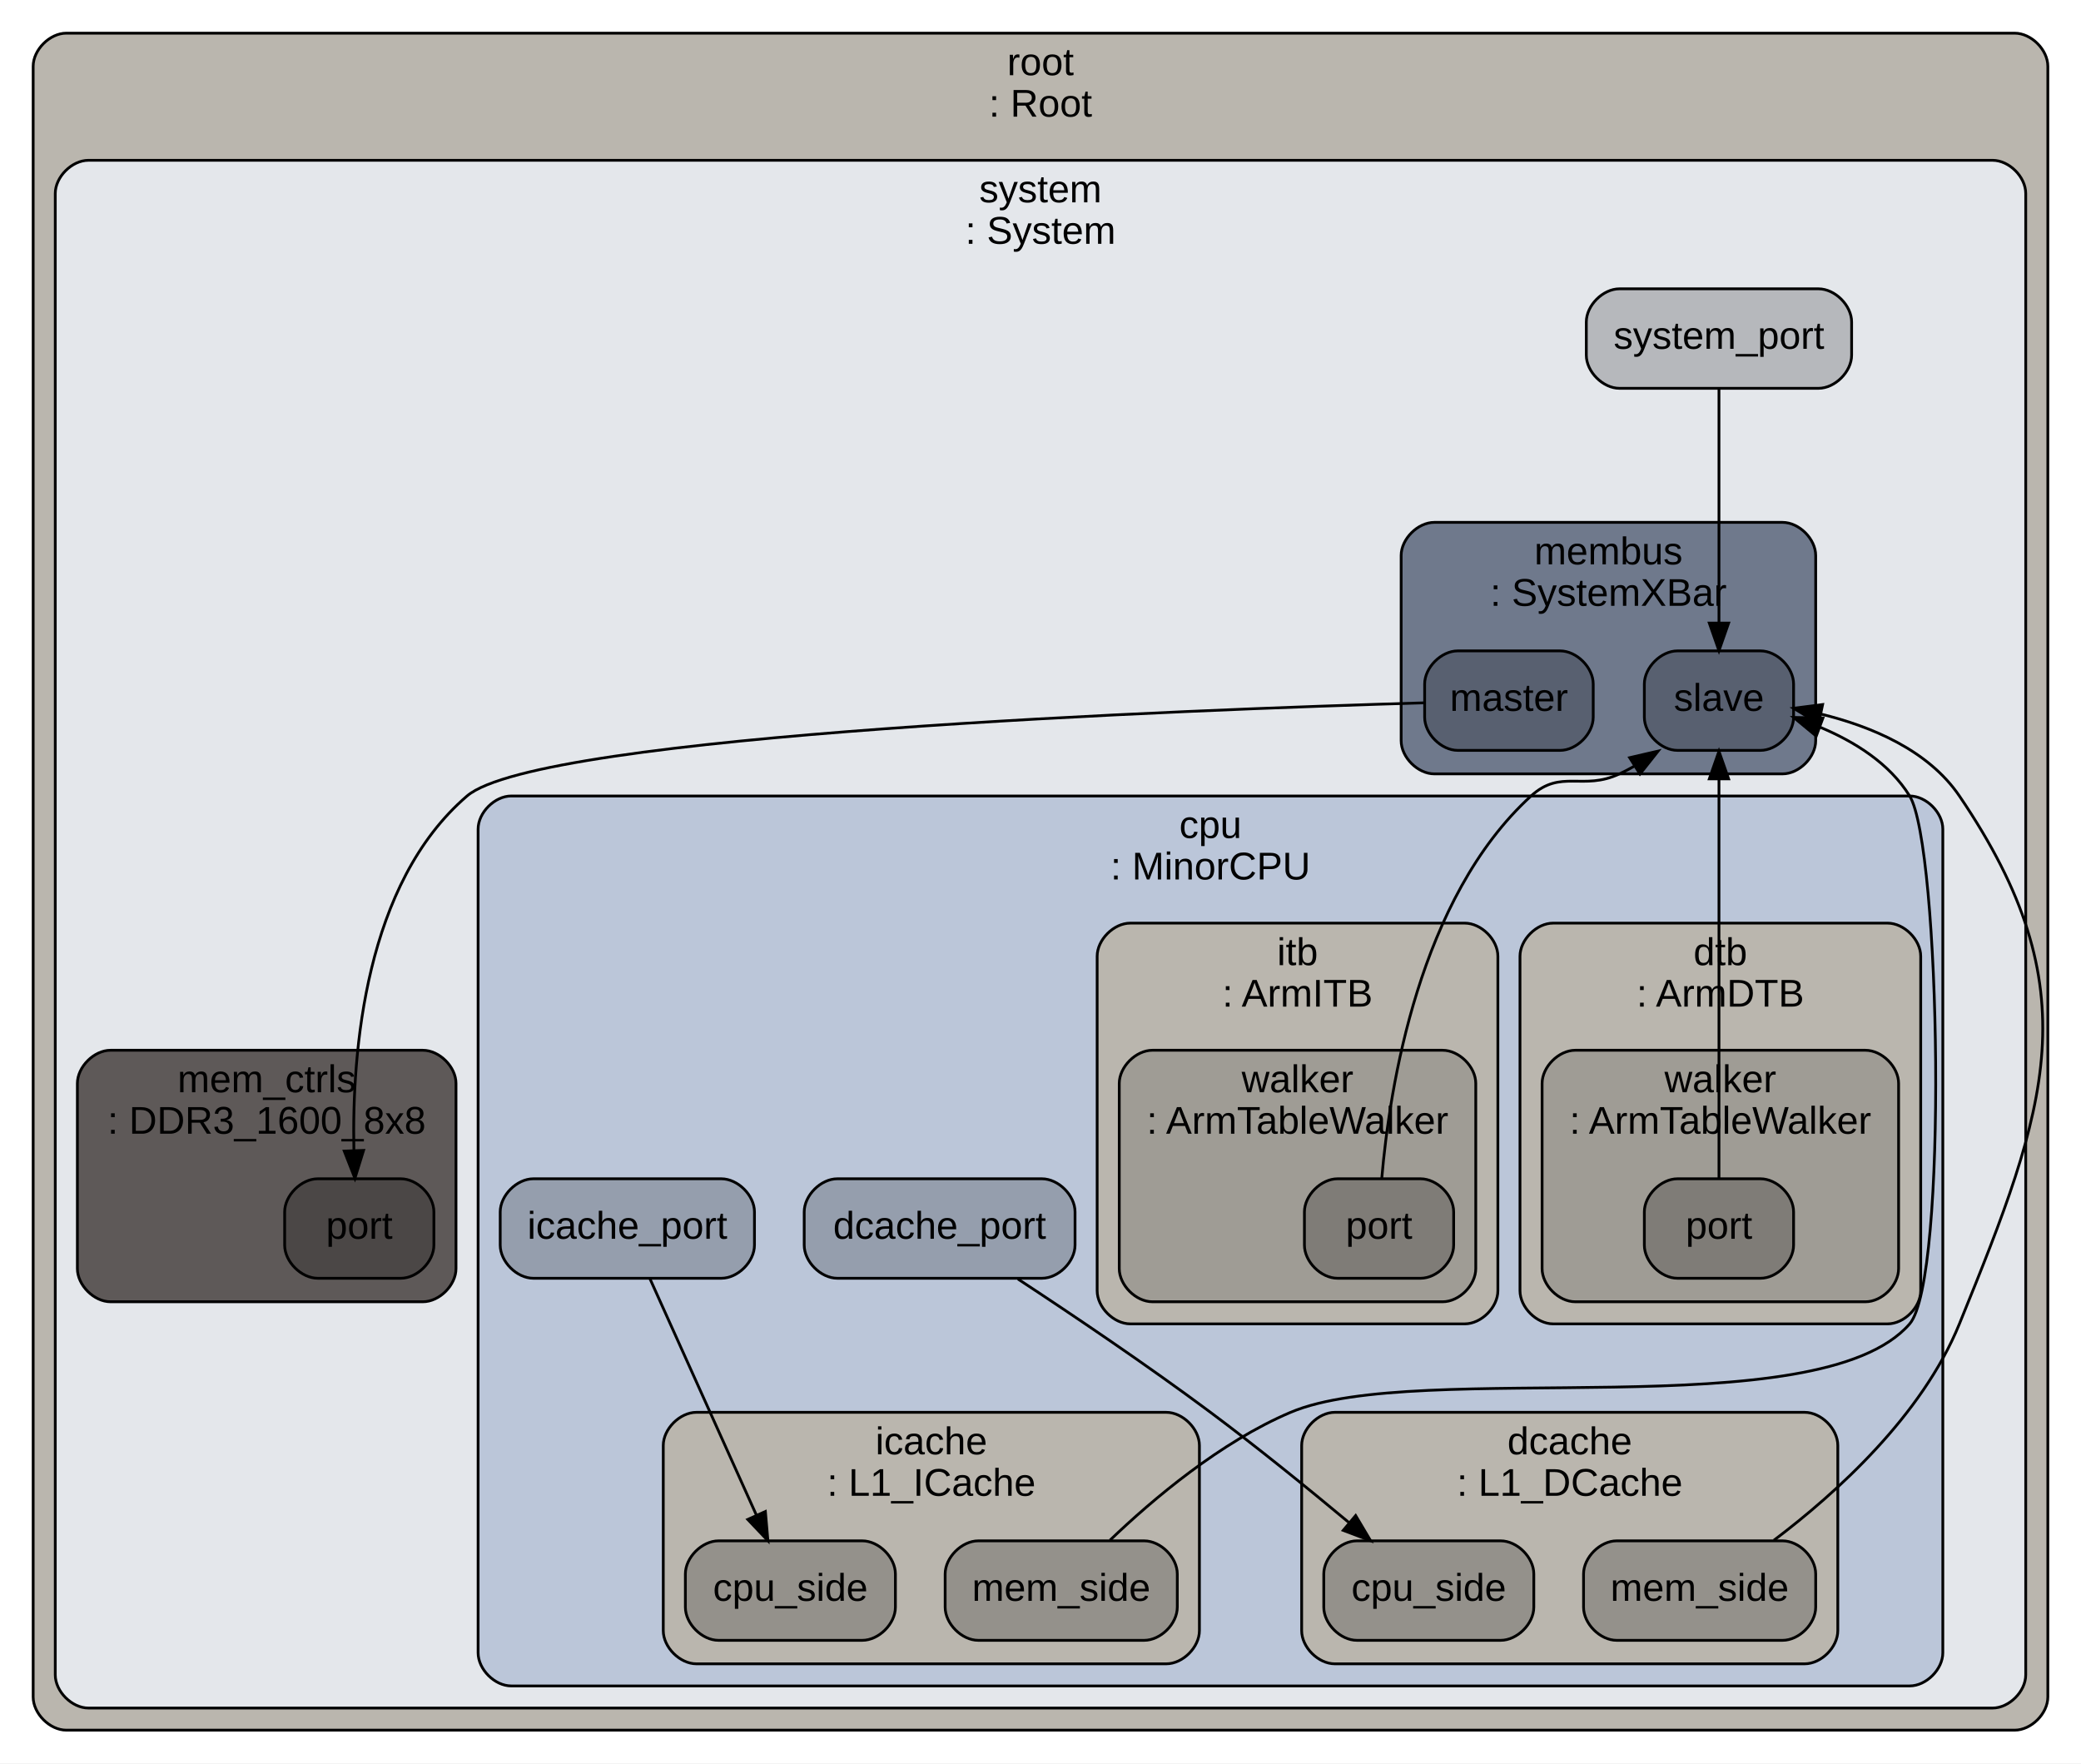
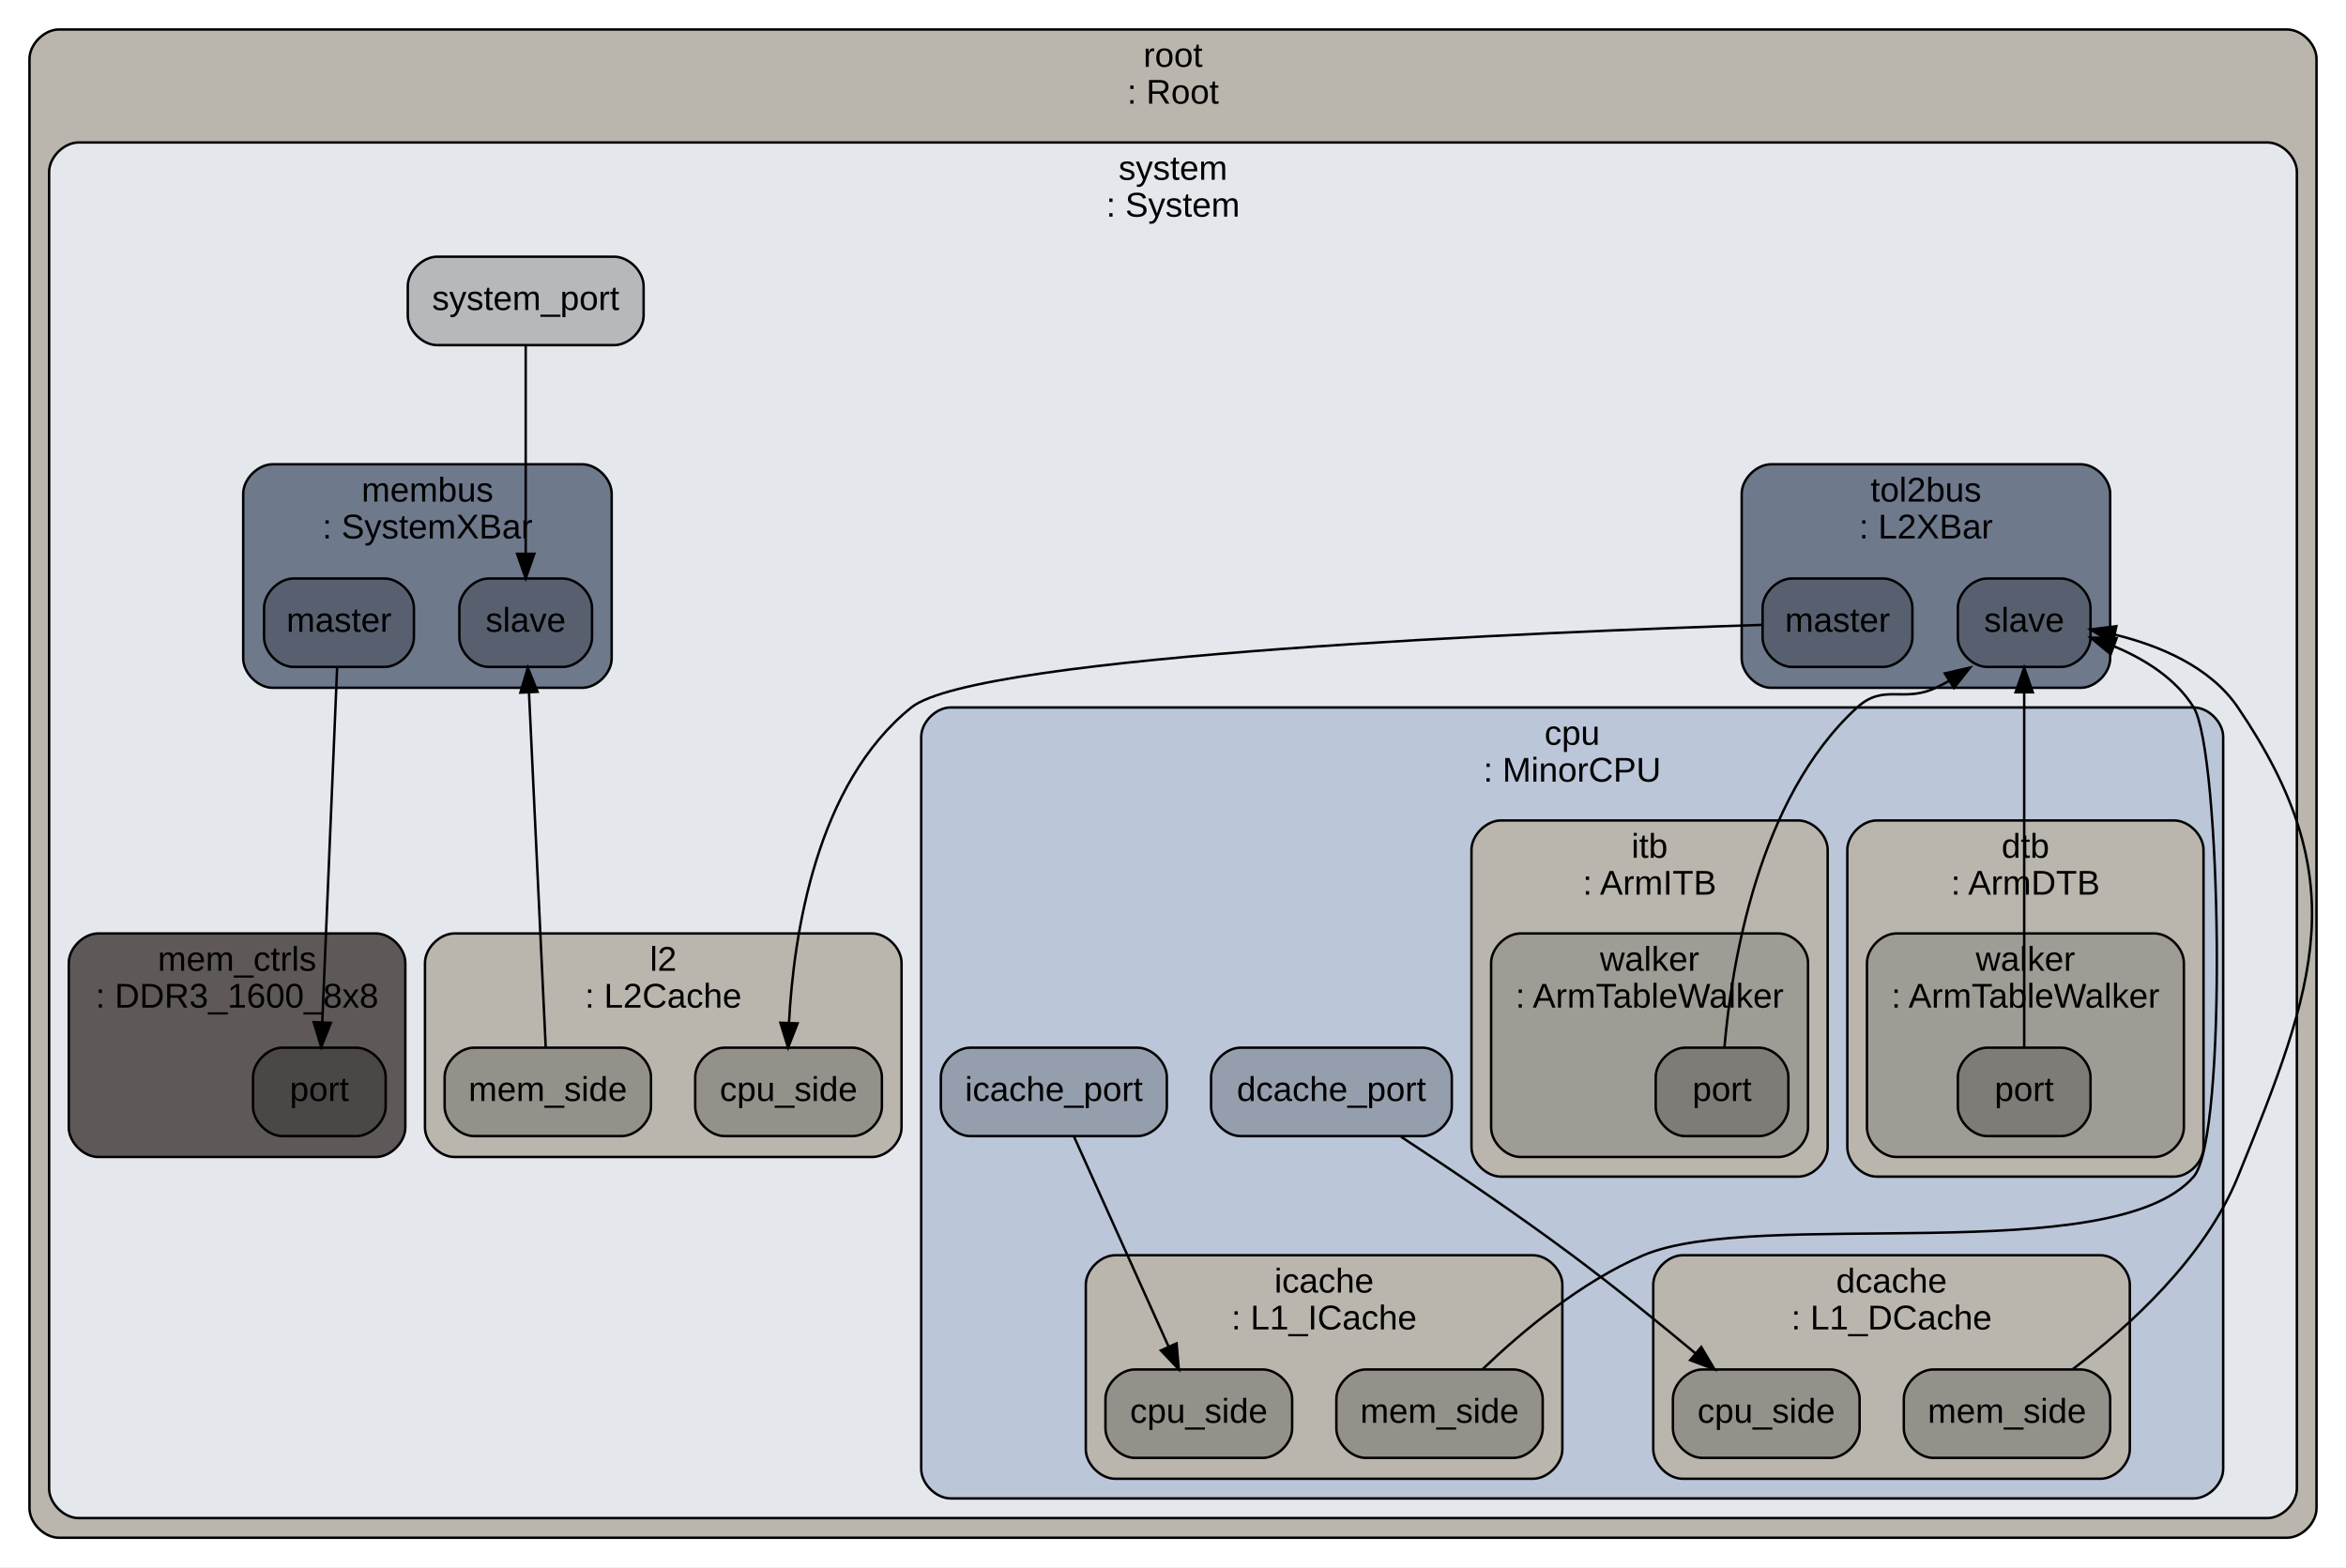
- <svg xmlns="http://www.w3.org/2000/svg" xmlns:xlink="http://www.w3.org/1999/xlink" width="753pt" height="638pt" viewBox="0.00 0.00 753.00 638.00">
+ <svg xmlns="http://www.w3.org/2000/svg" xmlns:xlink="http://www.w3.org/1999/xlink" width="955pt" height="638pt" viewBox="0.00 0.00 955.00 638.00">
  <g id="graph0" class="graph" transform="scale(1 1) rotate(0) translate(4 634)">
-     <polygon fill="#ffffff" stroke="transparent" points="-4,4 -4,-634 749,-634 749,4 -4,4" />
+     <polygon fill="#ffffff" stroke="transparent" points="-4,4 -4,-634 951,-634 951,4 -4,4" />
    <g id="clust1" class="cluster">
      <g id="a_clust1">
        <a xlink:title="eventq_index=0&#10;full_system=false&#10;sim_quantum=0&#10;time_sync_enable=false&#10;time_sync_period=100000000000&#10;time_sync_spin_threshold=100000000">
-           <path fill="#bab6ae" stroke="#000000" d="M20,-8C20,-8 725,-8 725,-8 731,-8 737,-14 737,-20 737,-20 737,-610 737,-610 737,-616 731,-622 725,-622 725,-622 20,-622 20,-622 14,-622 8,-616 8,-610 8,-610 8,-20 8,-20 8,-14 14,-8 20,-8" />
-           <text text-anchor="middle" x="372.5" y="-606.8" font-family="Arial" font-size="14.00" fill="#000000">root </text>
-           <text text-anchor="middle" x="372.5" y="-591.8" font-family="Arial" font-size="14.00" fill="#000000">: Root</text>
+           <path fill="#bab6ae" stroke="#000000" d="M20,-8C20,-8 927,-8 927,-8 933,-8 939,-14 939,-20 939,-20 939,-610 939,-610 939,-616 933,-622 927,-622 927,-622 20,-622 20,-622 14,-622 8,-616 8,-610 8,-610 8,-20 8,-20 8,-14 14,-8 20,-8" />
+           <text text-anchor="middle" x="473.5" y="-606.8" font-family="Arial" font-size="14.00" fill="#000000">root </text>
+           <text text-anchor="middle" x="473.5" y="-591.8" font-family="Arial" font-size="14.00" fill="#000000">: Root</text>
        </a>
      </g>
    </g>
    <g id="clust2" class="cluster">
      <g id="a_clust2">
        <a xlink:title="boot_osflags=a&#10;cache_line_size=64&#10;eventq_index=0&#10;exit_on_work_items=false&#10;init_param=0&#10;kernel=&#10;kernel_addr_check=true&#10;kernel_extras=&#10;&#10;oad_addr_mask=18446744073709551615&#10;&#10;oad_offset=0&#10;mem_mode=timing&#10;mem_ranges=0:536870911&#10;memories=system.mem_ctrls&#10;mmap_using_noreserve=false&#10;multi_thread=false&#10;&#10;um_work_ids=16&#10;&#13;eadfile=&#10;&#13;edirect_paths=system.redirect_paths0 system.redirect_paths1 system.redirect_paths2 system.redirect_paths3&#10;symbolfile=&#10;thermal_components=&#10;thermal_model=Null&#10;work_begin_ckpt_count=0&#10;work_begin_cpu_id_exit=-1&#10;work_begin_exit_count=0&#10;work_cpus_ckpt_count=0&#10;work_end_ckpt_count=0&#10;work_end_exit_count=0&#10;work_item_id=-1">
-           <path fill="#e4e7eb" stroke="#000000" d="M28,-16C28,-16 717,-16 717,-16 723,-16 729,-22 729,-28 729,-28 729,-564 729,-564 729,-570 723,-576 717,-576 717,-576 28,-576 28,-576 22,-576 16,-570 16,-564 16,-564 16,-28 16,-28 16,-22 22,-16 28,-16" />
-           <text text-anchor="middle" x="372.5" y="-560.8" font-family="Arial" font-size="14.00" fill="#000000">system </text>
-           <text text-anchor="middle" x="372.5" y="-545.8" font-family="Arial" font-size="14.00" fill="#000000">: System</text>
+           <path fill="#e4e7eb" stroke="#000000" d="M28,-16C28,-16 919,-16 919,-16 925,-16 931,-22 931,-28 931,-28 931,-564 931,-564 931,-570 925,-576 919,-576 919,-576 28,-576 28,-576 22,-576 16,-570 16,-564 16,-564 16,-28 16,-28 16,-22 22,-16 28,-16" />
+           <text text-anchor="middle" x="473.5" y="-560.8" font-family="Arial" font-size="14.00" fill="#000000">system </text>
+           <text text-anchor="middle" x="473.5" y="-545.8" font-family="Arial" font-size="14.00" fill="#000000">: System</text>
        </a>
      </g>
    </g>
    <g id="clust3" class="cluster">
      <g id="a_clust3">
        <a xlink:title="clk_domain=system.clk_domain&#10;default_p_state=UNDEFINED&#10;eventq_index=0&#10;forward_latency=4&#10;frontend_latency=3&#10;max_outstanding_snoops=512&#10;max_routing_table_size=512&#10;p_state_clk_gate_bins=20&#10;p_state_clk_gate_max=1000000000000&#10;p_state_clk_gate_min=1000&#10;point_of_coherency=true&#10;point_of_unification=true&#10;power_model=&#10;&#13;esponse_latency=2&#10;snoop_filter=system.membus.snoop_filter&#10;snoop_response_latency=4&#10;system=system&#10;use_default_range=false&#10;width=16">
-           <path fill="#6f798c" stroke="#000000" d="M515,-354C515,-354 641,-354 641,-354 647,-354 653,-360 653,-366 653,-366 653,-433 653,-433 653,-439 647,-445 641,-445 641,-445 515,-445 515,-445 509,-445 503,-439 503,-433 503,-433 503,-366 503,-366 503,-360 509,-354 515,-354" />
-           <text text-anchor="middle" x="578" y="-429.8" font-family="Arial" font-size="14.00" fill="#000000">membus </text>
-           <text text-anchor="middle" x="578" y="-414.8" font-family="Arial" font-size="14.00" fill="#000000">: SystemXBar</text>
-         </a>
-       </g>
-     </g>
-     <g id="clust12" class="cluster">
-       <g id="a_clust12">
+           <path fill="#6f798c" stroke="#000000" d="M107,-354C107,-354 233,-354 233,-354 239,-354 245,-360 245,-366 245,-366 245,-433 245,-433 245,-439 239,-445 233,-445 233,-445 107,-445 107,-445 101,-445 95,-439 95,-433 95,-433 95,-366 95,-366 95,-360 101,-354 107,-354" />
+           <text text-anchor="middle" x="170" y="-429.8" font-family="Arial" font-size="14.00" fill="#000000">membus </text>
+           <text text-anchor="middle" x="170" y="-414.8" font-family="Arial" font-size="14.00" fill="#000000">: SystemXBar</text>
+         </a>
+       </g>
+     </g>
+     <g id="clust9" class="cluster">
+       <g id="a_clust9">
+         <a xlink:title="clk_domain=system.cpu_clk_domain&#10;default_p_state=UNDEFINED&#10;eventq_index=0&#10;forward_latency=0&#10;frontend_latency=1&#10;max_outstanding_snoops=512&#10;max_routing_table_size=512&#10;p_state_clk_gate_bins=20&#10;p_state_clk_gate_max=1000000000000&#10;p_state_clk_gate_min=1000&#10;point_of_coherency=false&#10;point_of_unification=true&#10;power_model=&#10;&#13;esponse_latency=1&#10;snoop_filter=system.tol2bus.snoop_filter&#10;snoop_response_latency=1&#10;system=system&#10;use_default_range=false&#10;width=32">
+           <path fill="#6f798c" stroke="#000000" d="M717,-354C717,-354 843,-354 843,-354 849,-354 855,-360 855,-366 855,-366 855,-433 855,-433 855,-439 849,-445 843,-445 843,-445 717,-445 717,-445 711,-445 705,-439 705,-433 705,-433 705,-366 705,-366 705,-360 711,-354 717,-354" />
+           <text text-anchor="middle" x="780" y="-429.8" font-family="Arial" font-size="14.00" fill="#000000">tol2bus </text>
+           <text text-anchor="middle" x="780" y="-414.8" font-family="Arial" font-size="14.00" fill="#000000">: L2XBar</text>
+         </a>
+       </g>
+     </g>
+     <g id="clust13" class="cluster">
+       <g id="a_clust13">
+         <a xlink:title="addr_ranges=0:18446744073709551615&#10;assoc=8&#10;clk_domain=system.cpu_clk_domain&#10;clusivity=mostly_incl&#10;compressor=Null&#10;data_latency=20&#10;default_p_state=UNDEFINED&#10;demand_mshr_reserve=1&#10;eventq_index=0&#10;is_read_only=false&#10;max_miss_count=0&#10;mshrs=20&#10;p_state_clk_gate_bins=20&#10;p_state_clk_gate_max=1000000000000&#10;p_state_clk_gate_min=1000&#10;power_model=&#10;prefetch_on_access=false&#10;prefetcher=Null&#10;&#13;eplacement_policy=system.l2.replacement_policy&#10;&#13;esponse_latency=20&#10;sequential_access=false&#10;size=2097152&#10;system=system&#10;tag_latency=20&#10;tags=system.l2.tags&#10;tgts_per_mshr=12&#10;warmup_percentage=0&#10;write_allocator=Null&#10;write_buffers=8&#10;writeback_clean=false">
+           <path fill="#bab6ae" stroke="#000000" d="M181,-163C181,-163 351,-163 351,-163 357,-163 363,-169 363,-175 363,-175 363,-242 363,-242 363,-248 357,-254 351,-254 351,-254 181,-254 181,-254 175,-254 169,-248 169,-242 169,-242 169,-175 169,-175 169,-169 175,-163 181,-163" />
+           <text text-anchor="middle" x="266" y="-238.8" font-family="Arial" font-size="14.00" fill="#000000">l2 </text>
+           <text text-anchor="middle" x="266" y="-223.8" font-family="Arial" font-size="14.00" fill="#000000">: L2Cache</text>
+         </a>
+       </g>
+     </g>
+     <g id="clust18" class="cluster">
+       <g id="a_clust18">
        <a xlink:title="IDD0=0.055&#10;IDD02=0.0&#10;IDD2N=0.032&#10;IDD2N2=0.0&#10;IDD2P0=0.0&#10;IDD2P02=0.0&#10;IDD2P1=0.032&#10;IDD2P12=0.0&#10;IDD3N=0.038&#10;IDD3N2=0.0&#10;IDD3P0=0.0&#10;IDD3P02=0.0&#10;IDD3P1=0.038&#10;IDD3P12=0.0&#10;IDD4R=0.157&#10;IDD4R2=0.0&#10;IDD4W=0.125&#10;IDD4W2=0.0&#10;IDD5=0.235&#10;IDD52=0.0&#10;IDD6=0.02&#10;IDD62=0.0&#10;VDD=1.5&#10;VDD2=0.0&#10;activation_limit=4&#10;addr_mapping=RoRaBaCoCh&#10;bank_groups_per_rank=0&#10;banks_per_rank=8&#10;burst_length=8&#10;clk_domain=system.clk_domain&#10;conf_table_reported=true&#10;default_p_state=UNDEFINED&#10;device_bus_width=8&#10;device_rowbuffer_size=1024&#10;device_size=536870912&#10;devices_per_rank=8&#10;dll=true&#10;enable_dram_powerdown=false&#10;eventq_index=0&#10;in_addr_map=true&#10;kvm_map=true&#10;max_accesses_per_row=16&#10;mem_sched_policy=frfcfs&#10;min_writes_per_switch=16&#10;&#10;ull=false&#10;p_state_clk_gate_bins=20&#10;p_state_clk_gate_max=1000000000000&#10;p_state_clk_gate_min=1000&#10;page_policy=open_adaptive&#10;power_model=&#10;qos_masters=               &#10;qos_policy=Null&#10;qos_priorities=1&#10;qos_priority_escalation=false&#10;qos_q_policy=fifo&#10;qos_syncro_scheduler=false&#10;qos_turnaround_policy=Null&#10;&#13;ange=0:536870911&#10;&#13;anks_per_channel=2&#10;&#13;ead_buffer_size=32&#10;static_backend_latency=10000&#10;static_frontend_latency=10000&#10;tBURST=5000&#10;tCCD_L=0&#10;tCCD_L_WR=0&#10;tCK=1250&#10;tCL=13750&#10;tCS=2500&#10;tRAS=35000&#10;tRCD=13750&#10;tREFI=7800000&#10;tRFC=260000&#10;tRP=13750&#10;tRRD=6000&#10;tRRD_L=0&#10;tRTP=7500&#10;tRTW=2500&#10;tWR=15000&#10;tWTR=7500&#10;tXAW=30000&#10;tXP=6000&#10;tXPDLL=0&#10;tXS=270000&#10;tXSDLL=0&#10;write_buffer_size=64&#10;write_high_thresh_perc=85&#10;write_low_thresh_perc=50">
          <path fill="#5e5958" stroke="#000000" d="M36,-163C36,-163 149,-163 149,-163 155,-163 161,-169 161,-175 161,-175 161,-242 161,-242 161,-248 155,-254 149,-254 149,-254 36,-254 36,-254 30,-254 24,-248 24,-242 24,-242 24,-175 24,-175 24,-169 30,-163 36,-163" />
          <text text-anchor="middle" x="92.5" y="-238.8" font-family="Arial" font-size="14.00" fill="#000000">mem_ctrls </text>
          <text text-anchor="middle" x="92.5" y="-223.8" font-family="Arial" font-size="14.00" fill="#000000">: DDR3_1600_8x8</text>
        </a>
      </g>
    </g>
-     <g id="clust15" class="cluster">
-       <g id="a_clust15">
+     <g id="clust21" class="cluster">
+       <g id="a_clust21">
        <a xlink:title="branchPred=system.cpu.branchPred&#10;checker=Null&#10;clk_domain=system.cpu_clk_domain&#10;cpu_id=0&#10;decodeCycleInput=true&#10;decodeInputBufferSize=3&#10;decodeInputWidth=2&#10;decodeToExecuteForwardDelay=1&#10;default_p_state=UNDEFINED&#10;do_checkpoint_insts=true&#10;do_quiesce=true&#10;do_statistics_insts=true&#10;dtb=system.cpu.dtb&#10;enableIdling=true&#10;eventq_index=0&#10;executeAllowEarlyMemoryIssue=true&#10;executeBranchDelay=1&#10;executeCommitLimit=2&#10;executeCycleInput=true&#10;executeFuncUnits=system.cpu.executeFuncUnits&#10;executeInputBufferSize=7&#10;executeInputWidth=2&#10;executeIssueLimit=2&#10;executeLSQMaxStoreBufferStoresPerCycle=2&#10;executeLSQRequestsQueueSize=1&#10;executeLSQStoreBufferSize=5&#10;executeLSQTransfersQueueSize=2&#10;executeMaxAccessesInMemory=2&#10;executeMemoryCommitLimit=1&#10;executeMemoryIssueLimit=1&#10;executeMemoryWidth=0&#10;executeSetTraceTimeOnCommit=true&#10;executeSetTraceTimeOnIssue=false&#10;fetch1FetchLimit=1&#10;fetch1LineSnapWidth=0&#10;fetch1LineWidth=0&#10;fetch1ToFetch2BackwardDelay=1&#10;fetch1ToFetch2ForwardDelay=1&#10;fetch2CycleInput=true&#10;fetch2InputBufferSize=2&#10;fetch2ToDecodeForwardDelay=1&#10;function_trace=false&#10;function_trace_start=0&#10;interrupts=system.cpu.interrupts&#10;isa=system.cpu.isa&#10;itb=system.cpu.itb&#10;max_insts_all_threads=0&#10;max_insts_any_thread=100000000&#10;&#10;umThreads=1&#10;p_state_clk_gate_bins=20&#10;p_state_clk_gate_max=1000000000000&#10;p_state_clk_gate_min=1000&#10;power_gating_on_idle=false&#10;power_model=&#10;profile=0&#10;progress_interval=0&#10;pwr_gating_latency=300&#10;simpoint_start_insts=&#10;socket_id=0&#10;switched_out=false&#10;syscallRetryLatency=10000&#10;system=system&#10;threadPolicy=RoundRobin&#10;tracer=system.cpu.tracer&#10;wait_for_remote_gdb=false&#10;workload=system.cpu.workload">
-           <path fill="#bbc6d9" stroke="#000000" d="M181,-24C181,-24 687,-24 687,-24 693,-24 699,-30 699,-36 699,-36 699,-334 699,-334 699,-340 693,-346 687,-346 687,-346 181,-346 181,-346 175,-346 169,-340 169,-334 169,-334 169,-36 169,-36 169,-30 175,-24 181,-24" />
-           <text text-anchor="middle" x="434" y="-330.8" font-family="Arial" font-size="14.00" fill="#000000">cpu </text>
-           <text text-anchor="middle" x="434" y="-315.8" font-family="Arial" font-size="14.00" fill="#000000">: MinorCPU</text>
-         </a>
-       </g>
-     </g>
-     <g id="clust17" class="cluster">
-       <g id="a_clust17">
+           <path fill="#bbc6d9" stroke="#000000" d="M383,-24C383,-24 889,-24 889,-24 895,-24 901,-30 901,-36 901,-36 901,-334 901,-334 901,-340 895,-346 889,-346 889,-346 383,-346 383,-346 377,-346 371,-340 371,-334 371,-334 371,-36 371,-36 371,-30 377,-24 383,-24" />
+           <text text-anchor="middle" x="636" y="-330.8" font-family="Arial" font-size="14.00" fill="#000000">cpu </text>
+           <text text-anchor="middle" x="636" y="-315.8" font-family="Arial" font-size="14.00" fill="#000000">: MinorCPU</text>
+         </a>
+       </g>
+     </g>
+     <g id="clust23" class="cluster">
+       <g id="a_clust23">
        <a xlink:title="eventq_index=0&#10;is_stage2=false&#10;size=64&#10;sys=system&#10;walker=system.cpu.dtb.walker">
-           <path fill="#bab6ae" stroke="#000000" d="M558,-155C558,-155 679,-155 679,-155 685,-155 691,-161 691,-167 691,-167 691,-288 691,-288 691,-294 685,-300 679,-300 679,-300 558,-300 558,-300 552,-300 546,-294 546,-288 546,-288 546,-167 546,-167 546,-161 552,-155 558,-155" />
-           <text text-anchor="middle" x="618.5" y="-284.8" font-family="Arial" font-size="14.00" fill="#000000">dtb </text>
-           <text text-anchor="middle" x="618.5" y="-269.8" font-family="Arial" font-size="14.00" fill="#000000">: ArmDTB</text>
-         </a>
-       </g>
-     </g>
-     <g id="clust18" class="cluster">
-       <g id="a_clust18">
+           <path fill="#bab6ae" stroke="#000000" d="M760,-155C760,-155 881,-155 881,-155 887,-155 893,-161 893,-167 893,-167 893,-288 893,-288 893,-294 887,-300 881,-300 881,-300 760,-300 760,-300 754,-300 748,-294 748,-288 748,-288 748,-167 748,-167 748,-161 754,-155 760,-155" />
+           <text text-anchor="middle" x="820.5" y="-284.8" font-family="Arial" font-size="14.00" fill="#000000">dtb </text>
+           <text text-anchor="middle" x="820.5" y="-269.8" font-family="Arial" font-size="14.00" fill="#000000">: ArmDTB</text>
+         </a>
+       </g>
+     </g>
+     <g id="clust24" class="cluster">
+       <g id="a_clust24">
        <a xlink:title="clk_domain=system.cpu_clk_domain&#10;default_p_state=UNDEFINED&#10;eventq_index=0&#10;is_stage2=false&#10;&#10;um_squash_per_cycle=2&#10;p_state_clk_gate_bins=20&#10;p_state_clk_gate_max=1000000000000&#10;p_state_clk_gate_min=1000&#10;power_model=&#10;sys=system">
-           <path fill="#9f9c95" stroke="#000000" d="M566,-163C566,-163 671,-163 671,-163 677,-163 683,-169 683,-175 683,-175 683,-242 683,-242 683,-248 677,-254 671,-254 671,-254 566,-254 566,-254 560,-254 554,-248 554,-242 554,-242 554,-175 554,-175 554,-169 560,-163 566,-163" />
-           <text text-anchor="middle" x="618.5" y="-238.8" font-family="Arial" font-size="14.00" fill="#000000">walker </text>
-           <text text-anchor="middle" x="618.5" y="-223.8" font-family="Arial" font-size="14.00" fill="#000000">: ArmTableWalker</text>
-         </a>
-       </g>
-     </g>
-     <g id="clust105" class="cluster">
-       <g id="a_clust105">
+           <path fill="#9f9c95" stroke="#000000" d="M768,-163C768,-163 873,-163 873,-163 879,-163 885,-169 885,-175 885,-175 885,-242 885,-242 885,-248 879,-254 873,-254 873,-254 768,-254 768,-254 762,-254 756,-248 756,-242 756,-242 756,-175 756,-175 756,-169 762,-163 768,-163" />
+           <text text-anchor="middle" x="820.5" y="-238.8" font-family="Arial" font-size="14.00" fill="#000000">walker </text>
+           <text text-anchor="middle" x="820.5" y="-223.8" font-family="Arial" font-size="14.00" fill="#000000">: ArmTableWalker</text>
+         </a>
+       </g>
+     </g>
+     <g id="clust111" class="cluster">
+       <g id="a_clust111">
        <a xlink:title="addr_ranges=0:18446744073709551615&#10;assoc=2&#10;clk_domain=system.cpu_clk_domain&#10;clusivity=mostly_incl&#10;compressor=Null&#10;data_latency=2&#10;default_p_state=UNDEFINED&#10;demand_mshr_reserve=1&#10;eventq_index=0&#10;is_read_only=true&#10;max_miss_count=0&#10;mshrs=4&#10;p_state_clk_gate_bins=20&#10;p_state_clk_gate_max=1000000000000&#10;p_state_clk_gate_min=1000&#10;power_model=&#10;prefetch_on_access=false&#10;prefetcher=Null&#10;&#13;eplacement_policy=system.cpu.icache.replacement_policy&#10;&#13;esponse_latency=2&#10;sequential_access=false&#10;size=32768&#10;system=system&#10;tag_latency=2&#10;tags=system.cpu.icache.tags&#10;tgts_per_mshr=20&#10;warmup_percentage=0&#10;write_allocator=Null&#10;write_buffers=8&#10;writeback_clean=true">
-           <path fill="#bab6ae" stroke="#000000" d="M248,-32C248,-32 418,-32 418,-32 424,-32 430,-38 430,-44 430,-44 430,-111 430,-111 430,-117 424,-123 418,-123 418,-123 248,-123 248,-123 242,-123 236,-117 236,-111 236,-111 236,-44 236,-44 236,-38 242,-32 248,-32" />
-           <text text-anchor="middle" x="333" y="-107.8" font-family="Arial" font-size="14.00" fill="#000000">icache </text>
-           <text text-anchor="middle" x="333" y="-92.8" font-family="Arial" font-size="14.00" fill="#000000">: L1_ICache</text>
-         </a>
-       </g>
-     </g>
-     <g id="clust109" class="cluster">
-       <g id="a_clust109">
+           <path fill="#bab6ae" stroke="#000000" d="M450,-32C450,-32 620,-32 620,-32 626,-32 632,-38 632,-44 632,-44 632,-111 632,-111 632,-117 626,-123 620,-123 620,-123 450,-123 450,-123 444,-123 438,-117 438,-111 438,-111 438,-44 438,-44 438,-38 444,-32 450,-32" />
+           <text text-anchor="middle" x="535" y="-107.8" font-family="Arial" font-size="14.00" fill="#000000">icache </text>
+           <text text-anchor="middle" x="535" y="-92.8" font-family="Arial" font-size="14.00" fill="#000000">: L1_ICache</text>
+         </a>
+       </g>
+     </g>
+     <g id="clust115" class="cluster">
+       <g id="a_clust115">
        <a xlink:title="addr_ranges=0:18446744073709551615&#10;assoc=2&#10;clk_domain=system.cpu_clk_domain&#10;clusivity=mostly_incl&#10;compressor=Null&#10;data_latency=2&#10;default_p_state=UNDEFINED&#10;demand_mshr_reserve=1&#10;eventq_index=0&#10;is_read_only=false&#10;max_miss_count=0&#10;mshrs=4&#10;p_state_clk_gate_bins=20&#10;p_state_clk_gate_max=1000000000000&#10;p_state_clk_gate_min=1000&#10;power_model=&#10;prefetch_on_access=false&#10;prefetcher=Null&#10;&#13;eplacement_policy=system.cpu.dcache.replacement_policy&#10;&#13;esponse_latency=2&#10;sequential_access=false&#10;size=65536&#10;system=system&#10;tag_latency=2&#10;tags=system.cpu.dcache.tags&#10;tgts_per_mshr=20&#10;warmup_percentage=0&#10;write_allocator=Null&#10;write_buffers=8&#10;writeback_clean=false">
-           <path fill="#bab6ae" stroke="#000000" d="M479,-32C479,-32 649,-32 649,-32 655,-32 661,-38 661,-44 661,-44 661,-111 661,-111 661,-117 655,-123 649,-123 649,-123 479,-123 479,-123 473,-123 467,-117 467,-111 467,-111 467,-44 467,-44 467,-38 473,-32 479,-32" />
-           <text text-anchor="middle" x="564" y="-107.8" font-family="Arial" font-size="14.00" fill="#000000">dcache </text>
-           <text text-anchor="middle" x="564" y="-92.8" font-family="Arial" font-size="14.00" fill="#000000">: L1_DCache</text>
-         </a>
-       </g>
-     </g>
-     <g id="clust117" class="cluster">
-       <g id="a_clust117">
+           <path fill="#bab6ae" stroke="#000000" d="M681,-32C681,-32 851,-32 851,-32 857,-32 863,-38 863,-44 863,-44 863,-111 863,-111 863,-117 857,-123 851,-123 851,-123 681,-123 681,-123 675,-123 669,-117 669,-111 669,-111 669,-44 669,-44 669,-38 675,-32 681,-32" />
+           <text text-anchor="middle" x="766" y="-107.8" font-family="Arial" font-size="14.00" fill="#000000">dcache </text>
+           <text text-anchor="middle" x="766" y="-92.8" font-family="Arial" font-size="14.00" fill="#000000">: L1_DCache</text>
+         </a>
+       </g>
+     </g>
+     <g id="clust123" class="cluster">
+       <g id="a_clust123">
        <a xlink:title="eventq_index=0&#10;is_stage2=false&#10;size=64&#10;sys=system&#10;walker=system.cpu.itb.walker">
-           <path fill="#bab6ae" stroke="#000000" d="M405,-155C405,-155 526,-155 526,-155 532,-155 538,-161 538,-167 538,-167 538,-288 538,-288 538,-294 532,-300 526,-300 526,-300 405,-300 405,-300 399,-300 393,-294 393,-288 393,-288 393,-167 393,-167 393,-161 399,-155 405,-155" />
-           <text text-anchor="middle" x="465.5" y="-284.8" font-family="Arial" font-size="14.00" fill="#000000">itb </text>
-           <text text-anchor="middle" x="465.5" y="-269.8" font-family="Arial" font-size="14.00" fill="#000000">: ArmITB</text>
-         </a>
-       </g>
-     </g>
-     <g id="clust118" class="cluster">
-       <g id="a_clust118">
+           <path fill="#bab6ae" stroke="#000000" d="M607,-155C607,-155 728,-155 728,-155 734,-155 740,-161 740,-167 740,-167 740,-288 740,-288 740,-294 734,-300 728,-300 728,-300 607,-300 607,-300 601,-300 595,-294 595,-288 595,-288 595,-167 595,-167 595,-161 601,-155 607,-155" />
+           <text text-anchor="middle" x="667.5" y="-284.8" font-family="Arial" font-size="14.00" fill="#000000">itb </text>
+           <text text-anchor="middle" x="667.5" y="-269.8" font-family="Arial" font-size="14.00" fill="#000000">: ArmITB</text>
+         </a>
+       </g>
+     </g>
+     <g id="clust124" class="cluster">
+       <g id="a_clust124">
        <a xlink:title="clk_domain=system.cpu_clk_domain&#10;default_p_state=UNDEFINED&#10;eventq_index=0&#10;is_stage2=false&#10;&#10;um_squash_per_cycle=2&#10;p_state_clk_gate_bins=20&#10;p_state_clk_gate_max=1000000000000&#10;p_state_clk_gate_min=1000&#10;power_model=&#10;sys=system">
-           <path fill="#9f9c95" stroke="#000000" d="M413,-163C413,-163 518,-163 518,-163 524,-163 530,-169 530,-175 530,-175 530,-242 530,-242 530,-248 524,-254 518,-254 518,-254 413,-254 413,-254 407,-254 401,-248 401,-242 401,-242 401,-175 401,-175 401,-169 407,-163 413,-163" />
-           <text text-anchor="middle" x="465.5" y="-238.8" font-family="Arial" font-size="14.00" fill="#000000">walker </text>
-           <text text-anchor="middle" x="465.5" y="-223.8" font-family="Arial" font-size="14.00" fill="#000000">: ArmTableWalker</text>
+           <path fill="#9f9c95" stroke="#000000" d="M615,-163C615,-163 720,-163 720,-163 726,-163 732,-169 732,-175 732,-175 732,-242 732,-242 732,-248 726,-254 720,-254 720,-254 615,-254 615,-254 609,-254 603,-248 603,-242 603,-242 603,-175 603,-175 603,-169 609,-163 615,-163" />
+           <text text-anchor="middle" x="667.5" y="-238.8" font-family="Arial" font-size="14.00" fill="#000000">walker </text>
+           <text text-anchor="middle" x="667.5" y="-223.8" font-family="Arial" font-size="14.00" fill="#000000">: ArmTableWalker</text>
        </a>
      </g>
    </g>
    <g id="node1" class="node">
-       <path fill="#b6b8bc" stroke="#000000" d="M582,-493.5C582,-493.5 654,-493.5 654,-493.5 660,-493.5 666,-499.5 666,-505.5 666,-505.5 666,-517.5 666,-517.5 666,-523.5 660,-529.5 654,-529.5 654,-529.5 582,-529.5 582,-529.5 576,-529.5 570,-523.5 570,-517.5 570,-517.5 570,-505.5 570,-505.5 570,-499.5 576,-493.5 582,-493.5" />
-       <text text-anchor="middle" x="618" y="-507.8" font-family="Arial" font-size="14.00" fill="#000000">system_port</text>
+       <path fill="#b6b8bc" stroke="#000000" d="M174,-493.5C174,-493.5 246,-493.5 246,-493.5 252,-493.5 258,-499.5 258,-505.5 258,-505.5 258,-517.5 258,-517.5 258,-523.5 252,-529.5 246,-529.5 246,-529.5 174,-529.5 174,-529.5 168,-529.5 162,-523.5 162,-517.5 162,-517.5 162,-505.5 162,-505.5 162,-499.5 168,-493.5 174,-493.5" />
+       <text text-anchor="middle" x="210" y="-507.8" font-family="Arial" font-size="14.00" fill="#000000">system_port</text>
    </g>
    <g id="node3" class="node">
-       <path fill="#586070" stroke="#000000" d="M603,-362.5C603,-362.5 633,-362.5 633,-362.5 639,-362.5 645,-368.5 645,-374.5 645,-374.5 645,-386.5 645,-386.5 645,-392.5 639,-398.5 633,-398.5 633,-398.5 603,-398.5 603,-398.5 597,-398.5 591,-392.5 591,-386.5 591,-386.5 591,-374.5 591,-374.5 591,-368.5 597,-362.5 603,-362.5" />
-       <text text-anchor="middle" x="618" y="-376.8" font-family="Arial" font-size="14.00" fill="#000000">slave</text>
+       <path fill="#586070" stroke="#000000" d="M195,-362.5C195,-362.5 225,-362.5 225,-362.5 231,-362.5 237,-368.5 237,-374.5 237,-374.5 237,-386.5 237,-386.5 237,-392.5 231,-398.5 225,-398.5 225,-398.5 195,-398.5 195,-398.5 189,-398.5 183,-392.5 183,-386.5 183,-386.5 183,-374.5 183,-374.5 183,-368.5 189,-362.5 195,-362.5" />
+       <text text-anchor="middle" x="210" y="-376.8" font-family="Arial" font-size="14.00" fill="#000000">slave</text>
    </g>
    <g id="edge1" class="edge">
-       <path fill="none" stroke="#000000" d="M618,-493.285C618,-471.386 618,-434.386 618,-408.766" />
-       <polygon fill="#000000" stroke="#000000" points="621.5,-408.56 618,-398.56 614.5,-408.56 621.5,-408.56" />
+       <path fill="none" stroke="#000000" d="M210,-493.285C210,-471.386 210,-434.386 210,-408.766" />
+       <polygon fill="#000000" stroke="#000000" points="213.5,-408.56 210,-398.56 206.5,-408.56 213.5,-408.56" />
    </g>
    <g id="node2" class="node">
-       <path fill="#586070" stroke="#000000" d="M523.5,-362.5C523.5,-362.5 560.5,-362.5 560.5,-362.5 566.5,-362.5 572.5,-368.5 572.5,-374.5 572.5,-374.5 572.5,-386.5 572.5,-386.5 572.5,-392.5 566.5,-398.5 560.5,-398.5 560.5,-398.5 523.5,-398.5 523.5,-398.5 517.5,-398.5 511.5,-392.5 511.5,-386.5 511.5,-386.5 511.5,-374.5 511.5,-374.5 511.5,-368.5 517.5,-362.5 523.5,-362.5" />
-       <text text-anchor="middle" x="542" y="-376.8" font-family="Arial" font-size="14.00" fill="#000000">master</text>
-     </g>
-     <g id="node4" class="node">
+       <path fill="#586070" stroke="#000000" d="M115.5,-362.5C115.5,-362.5 152.5,-362.5 152.5,-362.5 158.5,-362.5 164.5,-368.5 164.5,-374.5 164.5,-374.5 164.5,-386.5 164.5,-386.5 164.5,-392.5 158.5,-398.5 152.5,-398.5 152.5,-398.5 115.5,-398.5 115.5,-398.5 109.5,-398.5 103.5,-392.5 103.5,-386.5 103.5,-386.5 103.5,-374.5 103.5,-374.5 103.5,-368.5 109.5,-362.5 115.5,-362.5" />
+       <text text-anchor="middle" x="134" y="-376.8" font-family="Arial" font-size="14.00" fill="#000000">master</text>
+     </g>
+     <g id="node8" class="node">
      <path fill="#4b4746" stroke="#000000" d="M111,-171.5C111,-171.5 141,-171.5 141,-171.5 147,-171.5 153,-177.5 153,-183.5 153,-183.5 153,-195.5 153,-195.5 153,-201.5 147,-207.5 141,-207.5 141,-207.5 111,-207.5 111,-207.5 105,-207.5 99,-201.5 99,-195.5 99,-195.5 99,-183.5 99,-183.5 99,-177.5 105,-171.5 111,-171.5" />
      <text text-anchor="middle" x="126" y="-185.8" font-family="Arial" font-size="14.00" fill="#000000">port</text>
    </g>
    <g id="edge2" class="edge">
-       <path fill="none" stroke="#000000" d="M511.485,-379.708C426.411,-377.225 191.099,-368.383 165,-346 128.113,-314.364 123.315,-253.698 124.052,-217.901" />
-       <polygon fill="#000000" stroke="#000000" points="127.558,-217.772 124.428,-207.65 120.563,-217.515 127.558,-217.772" />
+       <path fill="none" stroke="#000000" d="M133.233,-362.186C131.832,-328.744 128.852,-257.586 127.187,-217.844" />
+       <polygon fill="#000000" stroke="#000000" points="130.68,-217.603 126.765,-207.758 123.686,-217.896 130.68,-217.603" />
+     </g>
+     <g id="node6" class="node">
+       <path fill="#94918b" stroke="#000000" d="M189,-171.5C189,-171.5 249,-171.5 249,-171.5 255,-171.5 261,-177.5 261,-183.5 261,-183.5 261,-195.5 261,-195.5 261,-201.5 255,-207.5 249,-207.5 249,-207.5 189,-207.5 189,-207.5 183,-207.5 177,-201.5 177,-195.5 177,-195.5 177,-183.5 177,-183.5 177,-177.5 183,-171.5 189,-171.5" />
+       <text text-anchor="middle" x="219" y="-185.8" font-family="Arial" font-size="14.00" fill="#000000">mem_side</text>
+     </g>
+     <g id="edge3" class="edge">
+       <path fill="none" stroke="#000000" d="M211.339,-352.09C213.213,-312.313 216.566,-241.159 218.14,-207.758" />
+       <polygon fill="#000000" stroke="#000000" points="207.838,-352.032 210.863,-362.186 214.83,-352.362 207.838,-352.032" />
+     </g>
+     <g id="node4" class="node">
+       <path fill="#586070" stroke="#000000" d="M725.5,-362.5C725.5,-362.5 762.5,-362.5 762.5,-362.5 768.5,-362.5 774.5,-368.5 774.5,-374.5 774.5,-374.5 774.5,-386.5 774.5,-386.5 774.5,-392.5 768.5,-398.5 762.5,-398.5 762.5,-398.5 725.5,-398.5 725.5,-398.5 719.5,-398.5 713.5,-392.5 713.5,-386.5 713.5,-386.5 713.5,-374.5 713.5,-374.5 713.5,-368.5 719.5,-362.5 725.5,-362.5" />
+       <text text-anchor="middle" x="744" y="-376.8" font-family="Arial" font-size="14.00" fill="#000000">master</text>
    </g>
    <g id="node7" class="node">
-       <path fill="#7f7c77" stroke="#000000" d="M603,-171.5C603,-171.5 633,-171.5 633,-171.5 639,-171.5 645,-177.5 645,-183.5 645,-183.5 645,-195.5 645,-195.5 645,-201.5 639,-207.5 633,-207.5 633,-207.5 603,-207.5 603,-207.5 597,-207.5 591,-201.5 591,-195.5 591,-195.5 591,-183.5 591,-183.5 591,-177.5 597,-171.5 603,-171.5" />
-       <text text-anchor="middle" x="618" y="-185.8" font-family="Arial" font-size="14.00" fill="#000000">port</text>
+       <path fill="#94918b" stroke="#000000" d="M291,-171.5C291,-171.5 343,-171.5 343,-171.5 349,-171.5 355,-177.5 355,-183.5 355,-183.5 355,-195.5 355,-195.5 355,-201.5 349,-207.5 343,-207.5 343,-207.5 291,-207.5 291,-207.5 285,-207.5 279,-201.5 279,-195.5 279,-195.5 279,-183.5 279,-183.5 279,-177.5 285,-171.5 291,-171.5" />
+       <text text-anchor="middle" x="317" y="-185.8" font-family="Arial" font-size="14.00" fill="#000000">cpu_side</text>
+     </g>
+     <g id="edge4" class="edge">
+       <path fill="none" stroke="#000000" d="M713.252,-379.612C628.111,-376.889 393.78,-367.498 367,-346 328.297,-314.932 319.107,-253.798 317.191,-217.821" />
+       <polygon fill="#000000" stroke="#000000" points="320.677,-217.387 316.805,-207.525 313.682,-217.649 320.677,-217.387" />
+     </g>
+     <g id="node5" class="node">
+       <path fill="#586070" stroke="#000000" d="M805,-362.5C805,-362.5 835,-362.5 835,-362.5 841,-362.5 847,-368.5 847,-374.5 847,-374.5 847,-386.5 847,-386.5 847,-392.5 841,-398.5 835,-398.5 835,-398.5 805,-398.5 805,-398.5 799,-398.5 793,-392.5 793,-386.5 793,-386.5 793,-374.5 793,-374.5 793,-368.5 799,-362.5 805,-362.5" />
+       <text text-anchor="middle" x="820" y="-376.8" font-family="Arial" font-size="14.00" fill="#000000">slave</text>
+     </g>
+     <g id="node11" class="node">
+       <path fill="#7f7c77" stroke="#000000" d="M805,-171.5C805,-171.5 835,-171.5 835,-171.5 841,-171.5 847,-177.5 847,-183.5 847,-183.5 847,-195.5 847,-195.5 847,-201.5 841,-207.5 835,-207.5 835,-207.5 805,-207.5 805,-207.5 799,-207.5 793,-201.5 793,-195.5 793,-195.5 793,-183.5 793,-183.5 793,-177.5 799,-171.5 805,-171.5" />
+       <text text-anchor="middle" x="820" y="-185.8" font-family="Arial" font-size="14.00" fill="#000000">port</text>
+     </g>
+     <g id="edge8" class="edge">
+       <path fill="none" stroke="#000000" d="M820,-352.09C820,-312.313 820,-241.159 820,-207.758" />
+       <polygon fill="#000000" stroke="#000000" points="816.5,-352.186 820,-362.186 823.5,-352.186 816.5,-352.186" />
+     </g>
+     <g id="node12" class="node">
+       <path fill="#94918b" stroke="#000000" d="M552,-40.5C552,-40.5 612,-40.5 612,-40.5 618,-40.5 624,-46.5 624,-52.5 624,-52.5 624,-64.5 624,-64.5 624,-70.5 618,-76.5 612,-76.5 612,-76.5 552,-76.5 552,-76.5 546,-76.5 540,-70.5 540,-64.5 540,-64.5 540,-52.5 540,-52.5 540,-46.5 546,-40.5 552,-40.5" />
+       <text text-anchor="middle" x="582" y="-54.8" font-family="Arial" font-size="14.00" fill="#000000">mem_side</text>
+     </g>
+     <g id="edge5" class="edge">
+       <path fill="none" stroke="#000000" d="M856.492,-370.925C869.016,-365.702 881.706,-357.802 889,-346 900.157,-327.947 902.905,-171.032 889,-155 856.054,-117.013 711.289,-142.64 665,-123 639.633,-112.237 615.314,-91.731 599.632,-76.719" />
+       <polygon fill="#000000" stroke="#000000" points="855.206,-367.669 847.039,-374.418 857.632,-374.235 855.206,-367.669" />
+     </g>
+     <g id="node14" class="node">
+       <path fill="#94918b" stroke="#000000" d="M783,-40.5C783,-40.5 843,-40.5 843,-40.5 849,-40.5 855,-46.5 855,-52.5 855,-52.5 855,-64.5 855,-64.5 855,-70.5 849,-76.5 843,-76.5 843,-76.5 783,-76.5 783,-76.5 777,-76.5 771,-70.5 771,-64.5 771,-64.5 771,-52.5 771,-52.5 771,-46.5 777,-40.5 783,-40.5" />
+       <text text-anchor="middle" x="813" y="-54.8" font-family="Arial" font-size="14.00" fill="#000000">mem_side</text>
    </g>
    <g id="edge6" class="edge">
-       <path fill="none" stroke="#000000" d="M618,-352.09C618,-312.313 618,-241.159 618,-207.758" />
-       <polygon fill="#000000" stroke="#000000" points="614.5,-352.186 618,-362.186 621.5,-352.186 614.5,-352.186" />
-     </g>
-     <g id="node8" class="node">
-       <path fill="#94918b" stroke="#000000" d="M350,-40.5C350,-40.5 410,-40.5 410,-40.5 416,-40.5 422,-46.5 422,-52.5 422,-52.5 422,-64.5 422,-64.5 422,-70.5 416,-76.5 410,-76.5 410,-76.5 350,-76.5 350,-76.5 344,-76.5 338,-70.5 338,-64.5 338,-64.5 338,-52.5 338,-52.5 338,-46.5 344,-40.5 350,-40.5" />
-       <text text-anchor="middle" x="380" y="-54.8" font-family="Arial" font-size="14.00" fill="#000000">mem_side</text>
-     </g>
-     <g id="edge3" class="edge">
-       <path fill="none" stroke="#000000" d="M654.492,-370.925C667.016,-365.702 679.706,-357.802 687,-346 698.157,-327.947 700.905,-171.032 687,-155 654.054,-117.013 509.289,-142.64 463,-123 437.632,-112.237 413.314,-91.731 397.632,-76.719" />
-       <polygon fill="#000000" stroke="#000000" points="653.206,-367.669 645.039,-374.418 655.632,-374.235 653.206,-367.669" />
+       <path fill="none" stroke="#000000" d="M856.871,-375.647C875.186,-371.169 895.754,-362.558 907,-346 954.696,-275.777 938.97,-233.639 907,-155 893.523,-121.851 862.579,-93.856 839.861,-76.695" />
+       <polygon fill="#000000" stroke="#000000" points="856.062,-372.241 847.002,-377.734 857.51,-379.09 856.062,-372.241" />
+     </g>
+     <g id="node16" class="node">
+       <path fill="#7f7c77" stroke="#000000" d="M682,-171.5C682,-171.5 712,-171.5 712,-171.5 718,-171.5 724,-177.5 724,-183.5 724,-183.5 724,-195.5 724,-195.5 724,-201.5 718,-207.5 712,-207.5 712,-207.5 682,-207.5 682,-207.5 676,-207.5 670,-201.5 670,-195.5 670,-195.5 670,-183.5 670,-183.5 670,-177.5 676,-171.5 682,-171.5" />
+       <text text-anchor="middle" x="697" y="-185.8" font-family="Arial" font-size="14.00" fill="#000000">port</text>
+     </g>
+     <g id="edge7" class="edge">
+       <path fill="none" stroke="#000000" d="M789.356,-356.786C787.582,-355.78 785.791,-354.842 784,-354 770.735,-347.759 762.837,-355.873 752,-346 711.446,-309.051 700.792,-240.431 697.995,-207.736" />
+       <polygon fill="#000000" stroke="#000000" points="787.674,-359.863 797.997,-362.251 791.416,-353.947 787.674,-359.863" />
+     </g>
+     <g id="node9" class="node">
+       <path fill="#959ead" stroke="#000000" d="M391,-171.5C391,-171.5 459,-171.5 459,-171.5 465,-171.5 471,-177.5 471,-183.5 471,-183.5 471,-195.5 471,-195.5 471,-201.5 465,-207.5 459,-207.5 459,-207.5 391,-207.5 391,-207.5 385,-207.5 379,-201.5 379,-195.5 379,-195.5 379,-183.5 379,-183.5 379,-177.5 385,-171.5 391,-171.5" />
+       <text text-anchor="middle" x="425" y="-185.8" font-family="Arial" font-size="14.00" fill="#000000">icache_port</text>
+     </g>
+     <g id="node13" class="node">
+       <path fill="#94918b" stroke="#000000" d="M458,-40.5C458,-40.5 510,-40.5 510,-40.5 516,-40.5 522,-46.5 522,-52.5 522,-52.5 522,-64.5 522,-64.5 522,-70.5 516,-76.5 510,-76.5 510,-76.5 458,-76.5 458,-76.5 452,-76.5 446,-70.5 446,-64.5 446,-64.5 446,-52.5 446,-52.5 446,-46.5 452,-40.5 458,-40.5" />
+       <text text-anchor="middle" x="484" y="-54.8" font-family="Arial" font-size="14.00" fill="#000000">cpu_side</text>
+     </g>
+     <g id="edge9" class="edge">
+       <path fill="none" stroke="#000000" d="M433.204,-171.285C443.199,-149.092 460.178,-111.392 471.73,-85.743" />
+       <polygon fill="#000000" stroke="#000000" points="474.951,-87.115 475.866,-76.56 468.568,-84.241 474.951,-87.115" />
    </g>
    <g id="node10" class="node">
-       <path fill="#94918b" stroke="#000000" d="M581,-40.5C581,-40.5 641,-40.5 641,-40.5 647,-40.5 653,-46.5 653,-52.5 653,-52.5 653,-64.5 653,-64.5 653,-70.5 647,-76.5 641,-76.5 641,-76.5 581,-76.5 581,-76.5 575,-76.5 569,-70.5 569,-64.5 569,-64.5 569,-52.5 569,-52.5 569,-46.5 575,-40.5 581,-40.5" />
-       <text text-anchor="middle" x="611" y="-54.8" font-family="Arial" font-size="14.00" fill="#000000">mem_side</text>
-     </g>
-     <g id="edge4" class="edge">
-       <path fill="none" stroke="#000000" d="M654.871,-375.647C673.186,-371.169 693.754,-362.558 705,-346 752.696,-275.777 736.97,-233.639 705,-155 691.523,-121.851 660.579,-93.856 637.861,-76.695" />
-       <polygon fill="#000000" stroke="#000000" points="654.062,-372.241 645.002,-377.734 655.51,-379.09 654.062,-372.241" />
-     </g>
-     <g id="node12" class="node">
-       <path fill="#7f7c77" stroke="#000000" d="M480,-171.5C480,-171.5 510,-171.5 510,-171.5 516,-171.5 522,-177.5 522,-183.5 522,-183.5 522,-195.5 522,-195.5 522,-201.5 516,-207.5 510,-207.5 510,-207.5 480,-207.5 480,-207.5 474,-207.5 468,-201.5 468,-195.5 468,-195.5 468,-183.5 468,-183.5 468,-177.5 474,-171.5 480,-171.5" />
-       <text text-anchor="middle" x="495" y="-185.8" font-family="Arial" font-size="14.00" fill="#000000">port</text>
-     </g>
-     <g id="edge5" class="edge">
-       <path fill="none" stroke="#000000" d="M587.356,-356.786C585.582,-355.78 583.791,-354.842 582,-354 568.735,-347.759 560.837,-355.873 550,-346 509.445,-309.051 498.791,-240.431 495.995,-207.736" />
-       <polygon fill="#000000" stroke="#000000" points="585.674,-359.863 595.997,-362.251 589.416,-353.947 585.674,-359.863" />
-     </g>
-     <g id="node5" class="node">
-       <path fill="#959ead" stroke="#000000" d="M189,-171.5C189,-171.5 257,-171.5 257,-171.5 263,-171.5 269,-177.5 269,-183.5 269,-183.5 269,-195.5 269,-195.5 269,-201.5 263,-207.5 257,-207.5 257,-207.5 189,-207.5 189,-207.5 183,-207.5 177,-201.5 177,-195.5 177,-195.5 177,-183.5 177,-183.5 177,-177.5 183,-171.5 189,-171.5" />
-       <text text-anchor="middle" x="223" y="-185.8" font-family="Arial" font-size="14.00" fill="#000000">icache_port</text>
-     </g>
-     <g id="node9" class="node">
-       <path fill="#94918b" stroke="#000000" d="M256,-40.5C256,-40.5 308,-40.5 308,-40.5 314,-40.5 320,-46.5 320,-52.5 320,-52.5 320,-64.5 320,-64.5 320,-70.5 314,-76.5 308,-76.5 308,-76.5 256,-76.5 256,-76.5 250,-76.5 244,-70.5 244,-64.5 244,-64.5 244,-52.5 244,-52.5 244,-46.5 250,-40.5 256,-40.5" />
-       <text text-anchor="middle" x="282" y="-54.8" font-family="Arial" font-size="14.00" fill="#000000">cpu_side</text>
-     </g>
-     <g id="edge7" class="edge">
-       <path fill="none" stroke="#000000" d="M231.204,-171.285C241.199,-149.092 258.178,-111.392 269.73,-85.743" />
-       <polygon fill="#000000" stroke="#000000" points="272.951,-87.115 273.866,-76.56 266.568,-84.241 272.951,-87.115" />
-     </g>
-     <g id="node6" class="node">
-       <path fill="#959ead" stroke="#000000" d="M299,-171.5C299,-171.5 373,-171.5 373,-171.5 379,-171.5 385,-177.5 385,-183.5 385,-183.5 385,-195.5 385,-195.5 385,-201.5 379,-207.5 373,-207.5 373,-207.5 299,-207.5 299,-207.5 293,-207.5 287,-201.5 287,-195.5 287,-195.5 287,-183.5 287,-183.5 287,-177.5 293,-171.5 299,-171.5" />
-       <text text-anchor="middle" x="336" y="-185.8" font-family="Arial" font-size="14.00" fill="#000000">dcache_port</text>
-     </g>
-     <g id="node11" class="node">
-       <path fill="#94918b" stroke="#000000" d="M487,-40.5C487,-40.5 539,-40.5 539,-40.5 545,-40.5 551,-46.5 551,-52.5 551,-52.5 551,-64.5 551,-64.5 551,-70.5 545,-76.5 539,-76.5 539,-76.5 487,-76.5 487,-76.5 481,-76.5 475,-70.5 475,-64.5 475,-64.5 475,-52.5 475,-52.5 475,-46.5 481,-40.5 487,-40.5" />
-       <text text-anchor="middle" x="513" y="-54.8" font-family="Arial" font-size="14.00" fill="#000000">cpu_side</text>
-     </g>
-     <g id="edge8" class="edge">
-       <path fill="none" stroke="#000000" d="M364.339,-171.227C384.161,-158.216 411.084,-140.078 434,-123 451.01,-110.323 469.402,-95.385 484.157,-83.078" />
-       <polygon fill="#000000" stroke="#000000" points="486.536,-85.65 491.948,-76.542 482.037,-80.287 486.536,-85.65" />
+       <path fill="#959ead" stroke="#000000" d="M501,-171.5C501,-171.5 575,-171.5 575,-171.5 581,-171.5 587,-177.5 587,-183.5 587,-183.5 587,-195.5 587,-195.5 587,-201.5 581,-207.5 575,-207.5 575,-207.5 501,-207.5 501,-207.5 495,-207.5 489,-201.5 489,-195.5 489,-195.5 489,-183.5 489,-183.5 489,-177.5 495,-171.5 501,-171.5" />
+       <text text-anchor="middle" x="538" y="-185.8" font-family="Arial" font-size="14.00" fill="#000000">dcache_port</text>
+     </g>
+     <g id="node15" class="node">
+       <path fill="#94918b" stroke="#000000" d="M689,-40.5C689,-40.5 741,-40.5 741,-40.5 747,-40.5 753,-46.5 753,-52.5 753,-52.5 753,-64.5 753,-64.5 753,-70.5 747,-76.5 741,-76.5 741,-76.5 689,-76.5 689,-76.5 683,-76.5 677,-70.5 677,-64.5 677,-64.5 677,-52.5 677,-52.5 677,-46.5 683,-40.5 689,-40.5" />
+       <text text-anchor="middle" x="715" y="-54.8" font-family="Arial" font-size="14.00" fill="#000000">cpu_side</text>
+     </g>
+     <g id="edge10" class="edge">
+       <path fill="none" stroke="#000000" d="M566.339,-171.227C586.161,-158.216 613.084,-140.078 636,-123 653.01,-110.323 671.402,-95.385 686.157,-83.078" />
+       <polygon fill="#000000" stroke="#000000" points="688.536,-85.65 693.948,-76.542 684.037,-80.287 688.536,-85.65" />
    </g>
  </g>
</svg>
